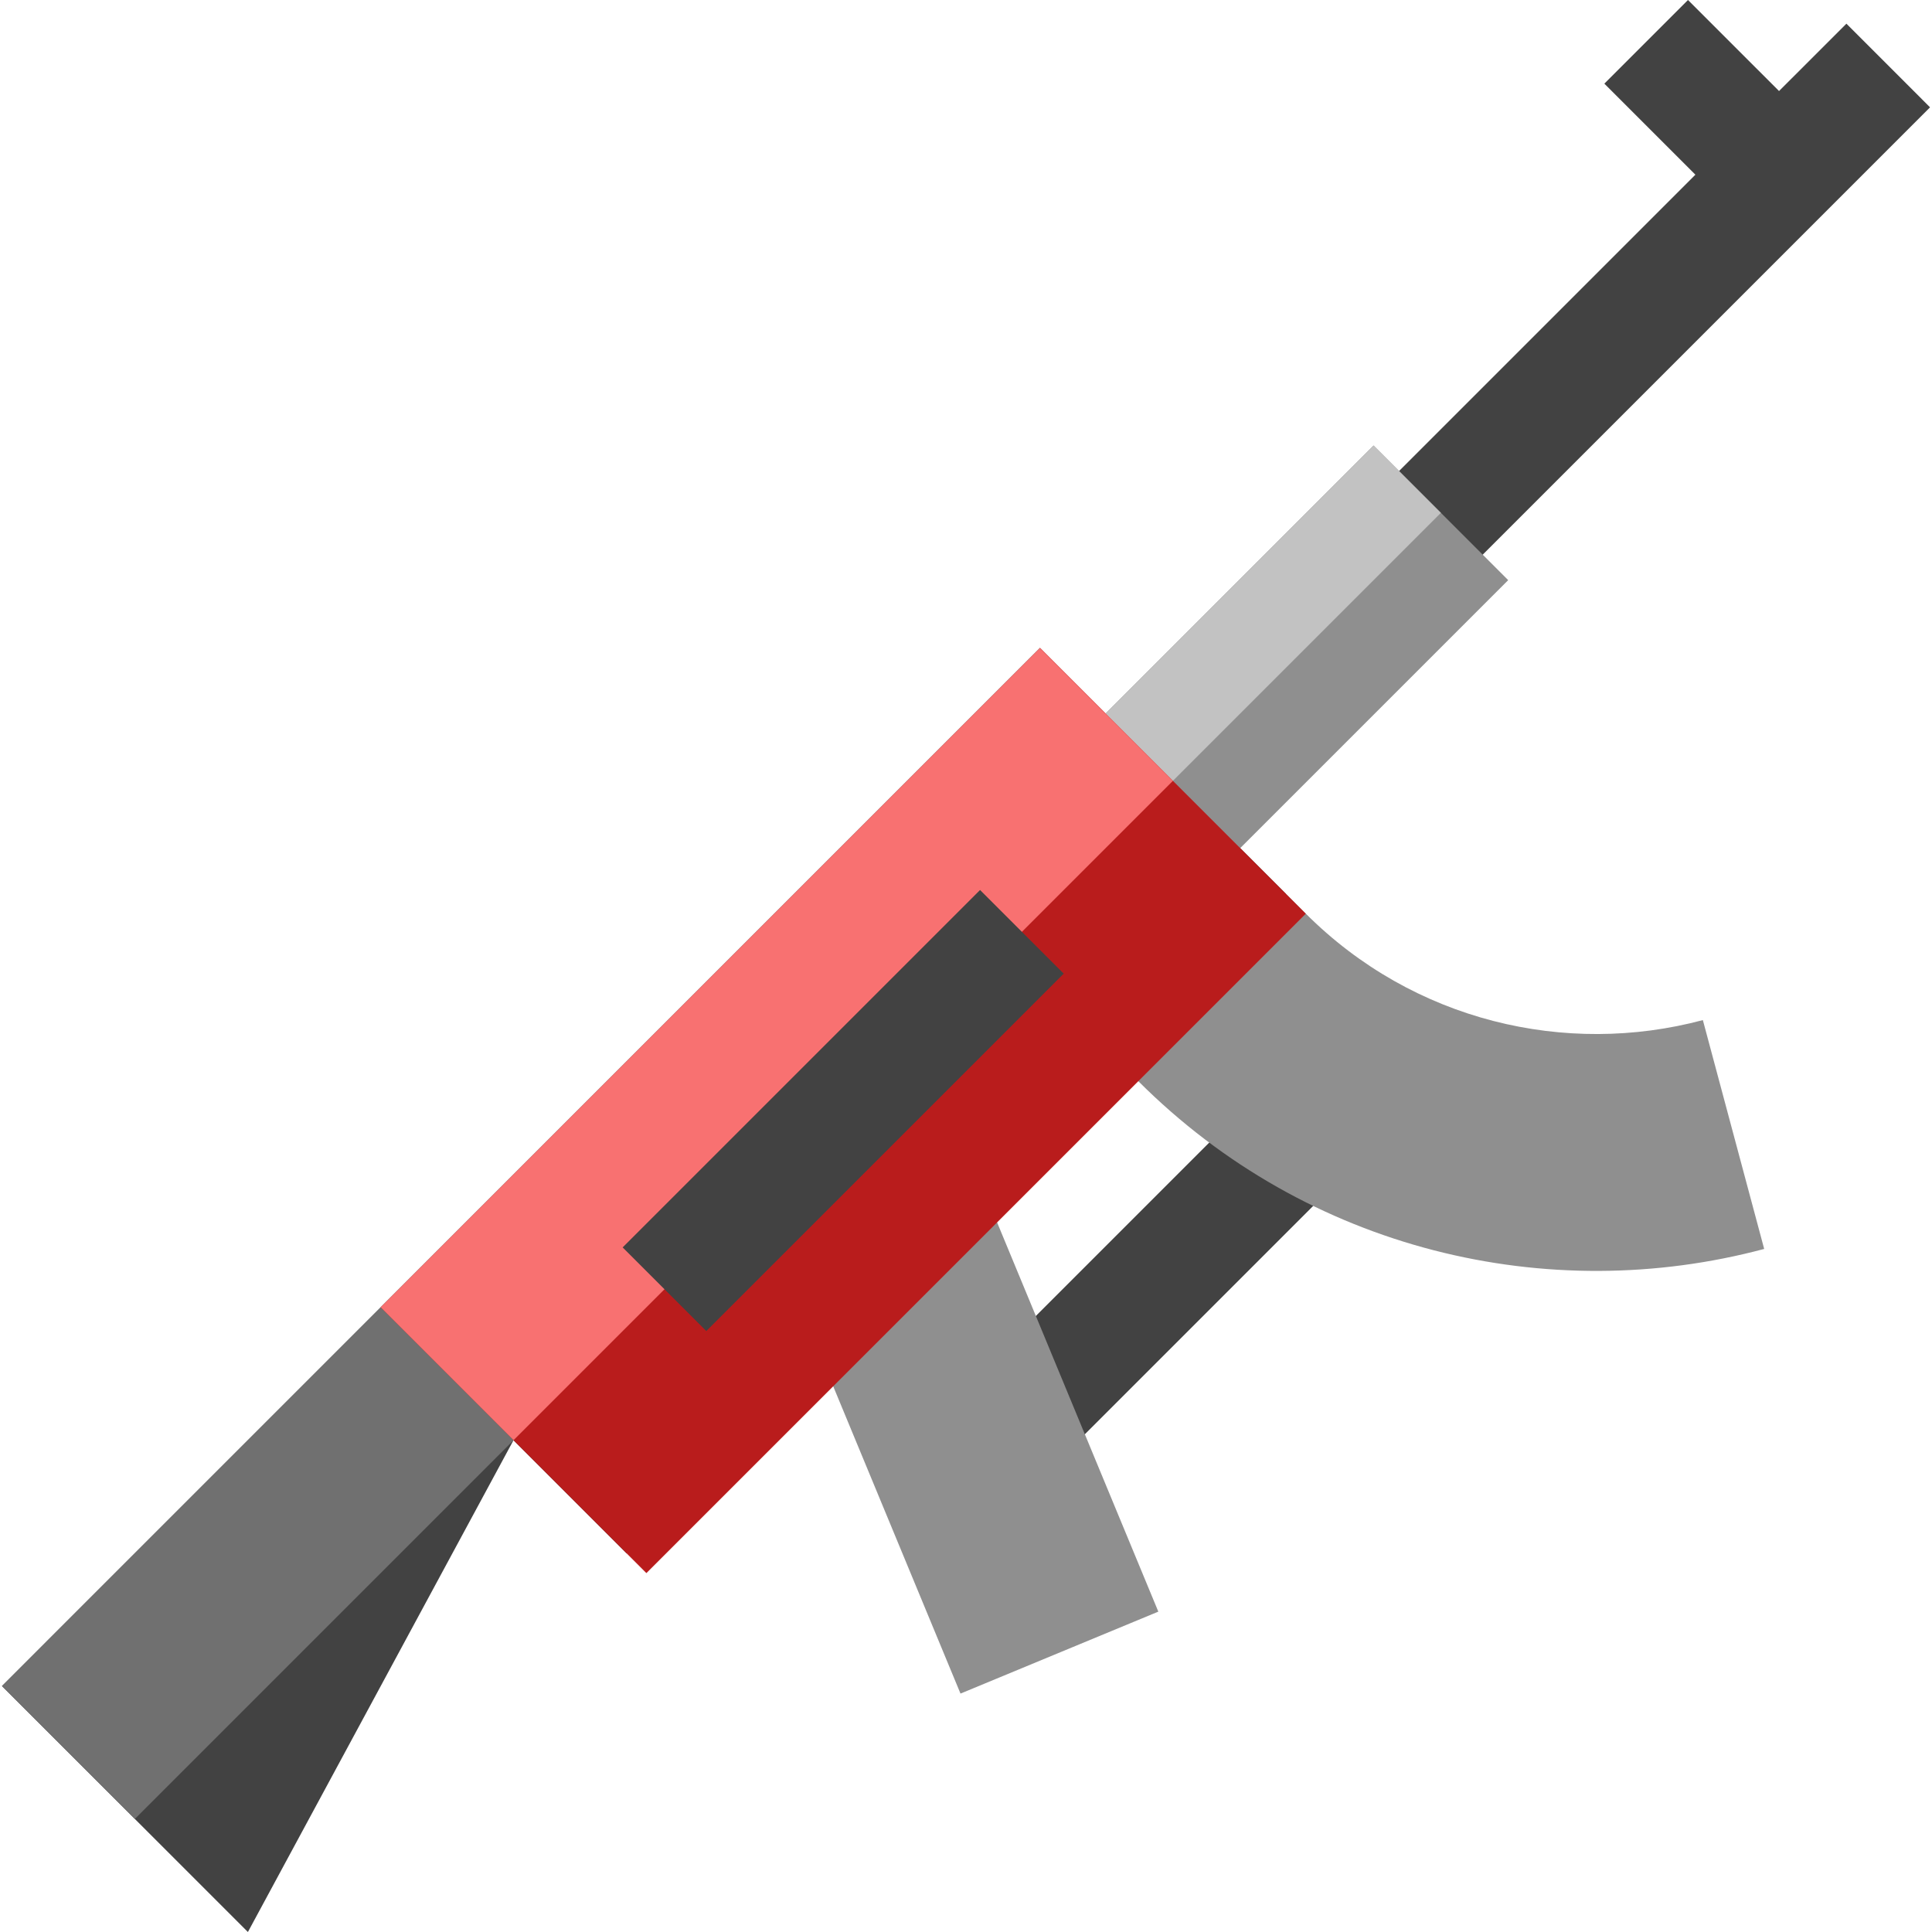
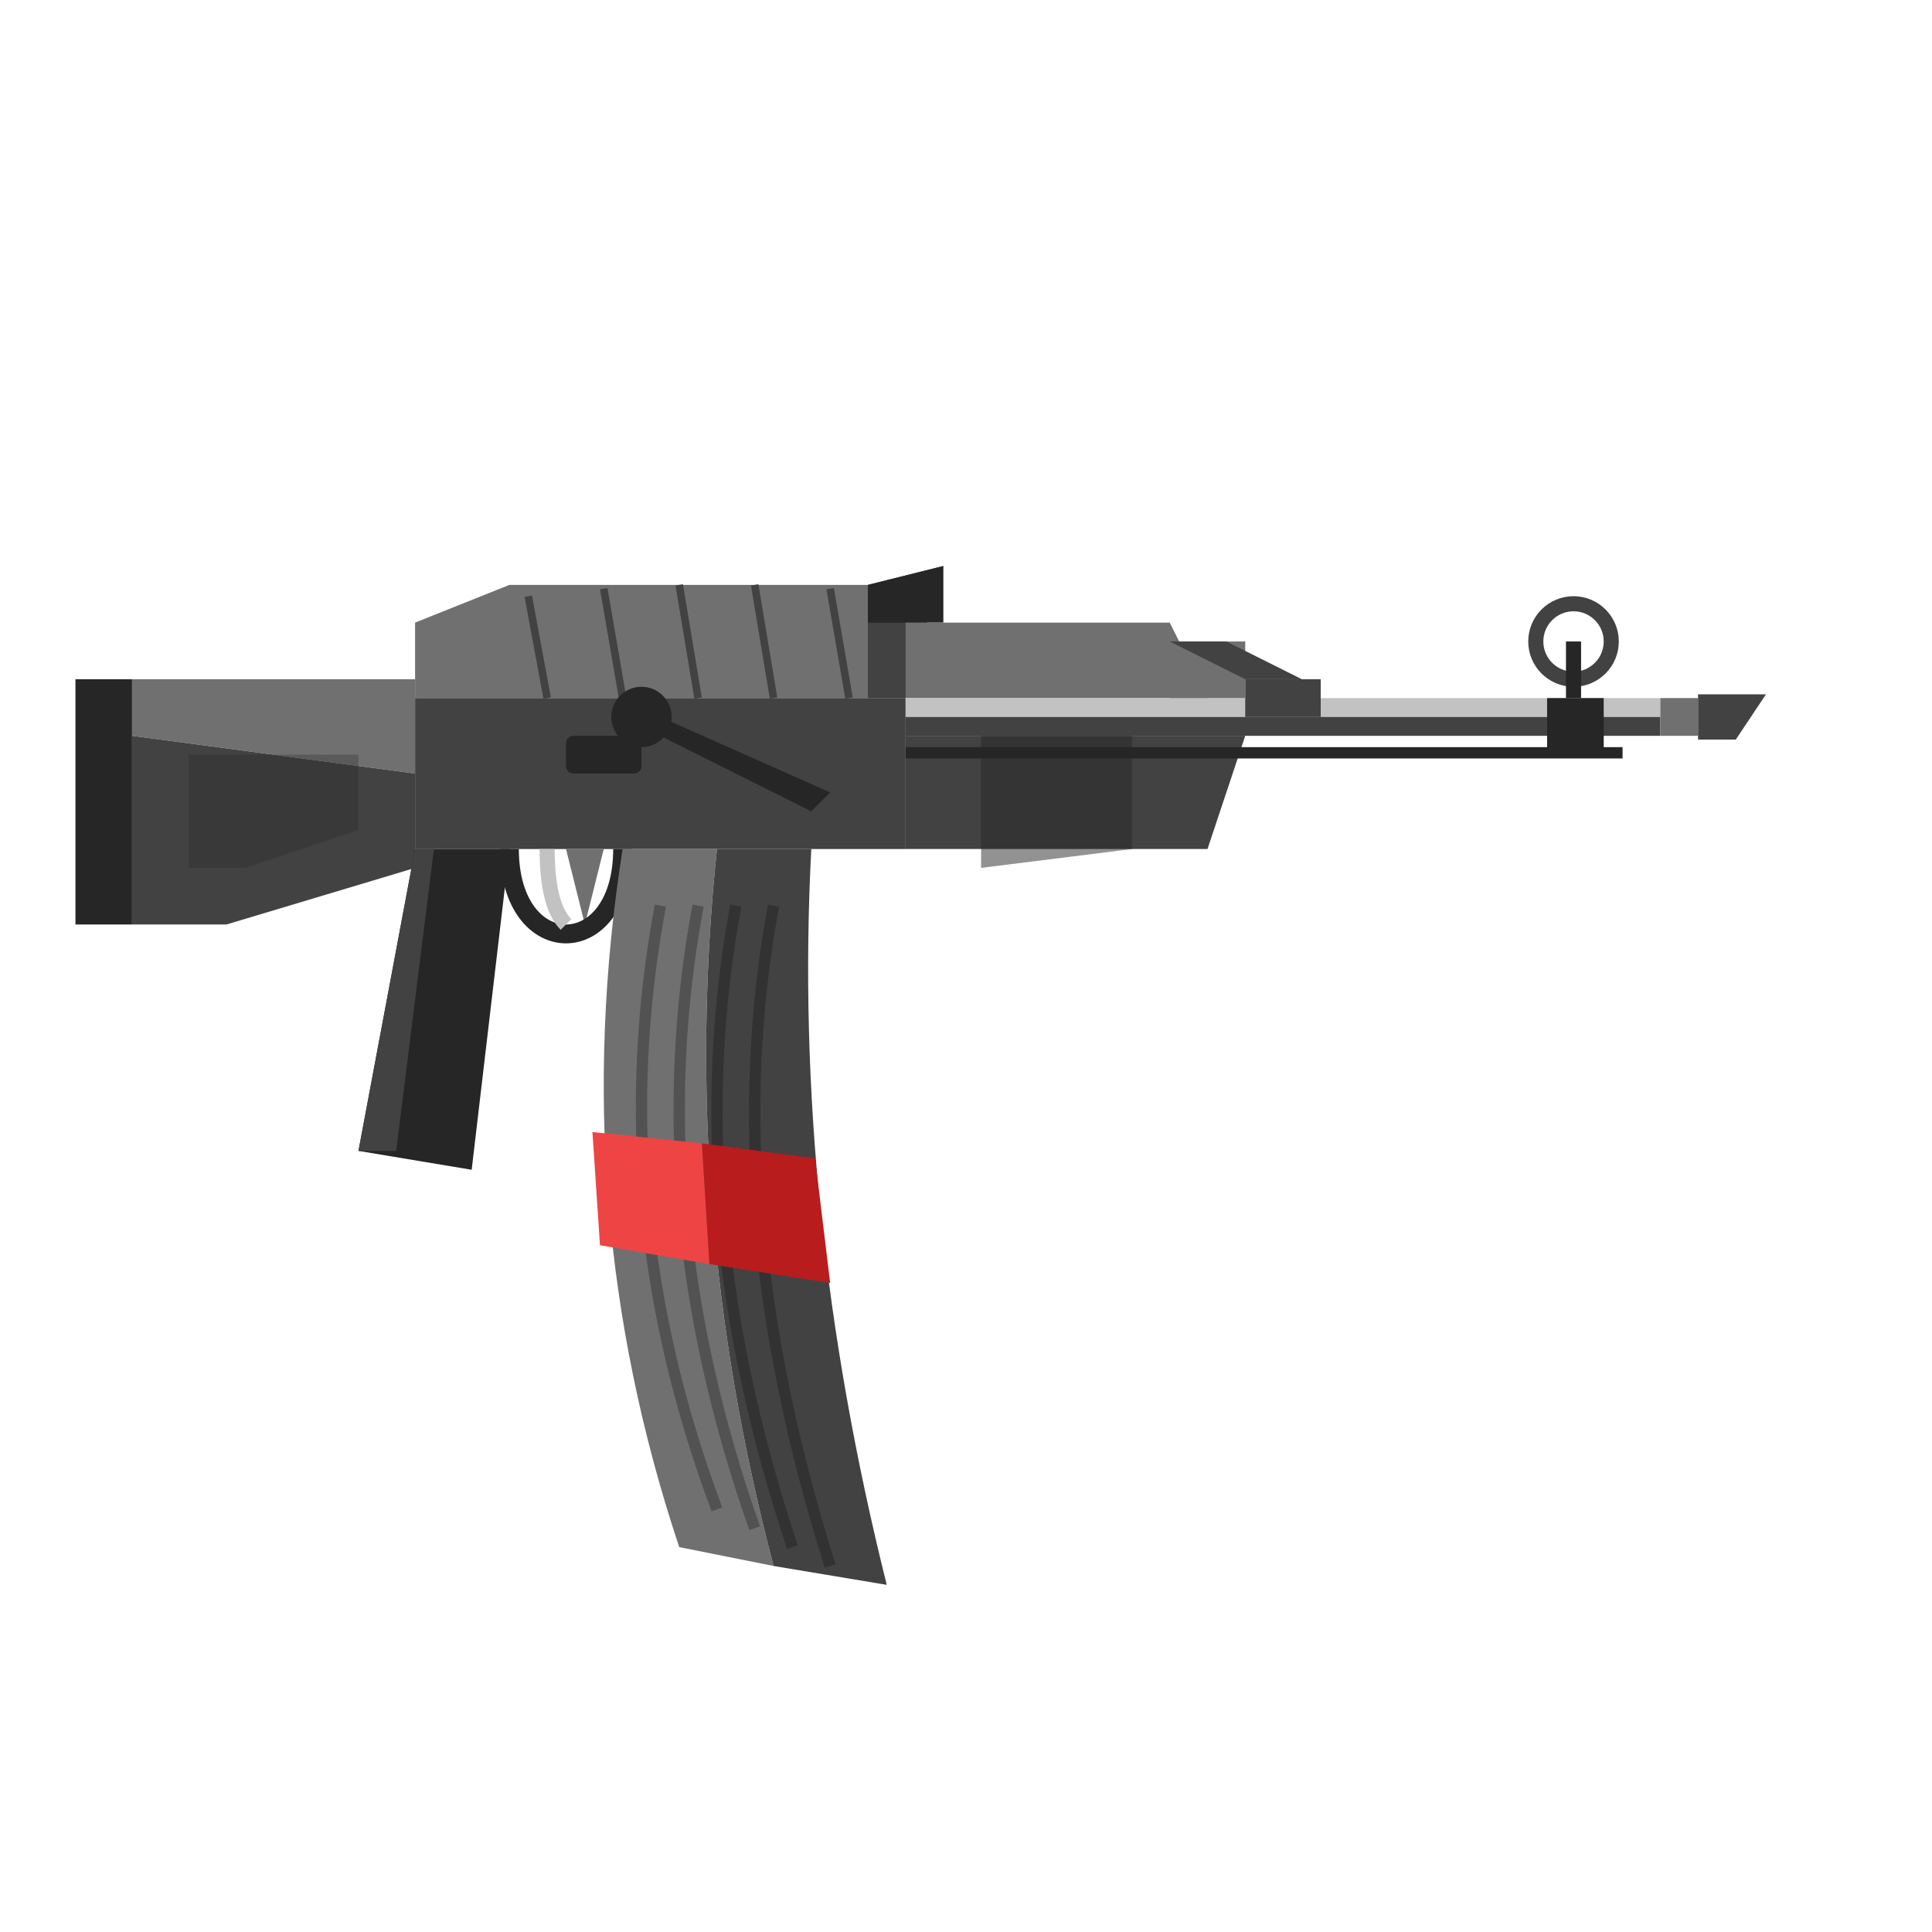
- <svg xmlns="http://www.w3.org/2000/svg" version="1.1" id="Layer_1" x="0px" y="0px" viewBox="0 0 512 512" style="enable-background:new 0 0 512 512;" xml:space="preserve">
-   <rect x="235.809" y="324.824" transform="matrix(0.7071 -0.7071 0.7071 0.7071 -151.4565 315.3481)" style="fill:#424242;" width="138.243" height="31.348" />
-   <g>
-     <polygon style="fill:#8F8F8F;" points="215.402,354.327 254.541,448.818 306.969,427.101 258.835,310.895" />
-     <path style="fill:#8F8F8F;" d="M346.049,242.126l-35.21-35.21l-44.391,44.391l35.21,35.21         c44.938,44.938,108.586,59.757,165.869,44.465l-16.251-60.648C414.937,280.036,374.558,270.635,346.049,242.126z" />
-   </g>
-   <g>
-     <polygon style="fill:#424242;" points="471.463,24.126 447.337,0 425.171,22.166 449.297,46.293 335.252,160.338 357.418,182.505          511.482,28.441 489.316,6.274" />
-     <polygon style="fill:#424242;" points="100.868,346.469 0.518,446.82 65.698,512 136.078,381.679 166.049,411.65 340.799,236.899          275.619,171.718" />
-   </g>
-   <rect x="211.93" y="181.054" transform="matrix(-0.7071 0.7071 -0.7071 -0.7071 677.5671 131.9103)" style="fill:#8F8F8F;" width="199.068" height="50.459" />
-   <rect x="203.009" y="184.762" transform="matrix(-0.7071 0.7071 -0.7071 -0.7071 656.0391 123.0084)" style="fill:#C2C2C2;" width="199.068" height="25.224" />
-   <rect x="99.889" y="244.508" transform="matrix(-0.7071 0.7071 -0.7071 -0.7071 589.5687 344.4008)" style="fill:#b91c1c;" width="247.135" height="99.592" />
-   <rect x="82.276" y="251.804" transform="matrix(-0.7071 0.7071 -0.7071 -0.7071 547.0548 326.8047)" style="fill:#f87171;" width="247.135" height="49.794" />
-   <rect x="156.48" y="278.627" transform="matrix(0.7071 -0.7071 0.7071 0.7071 -142.6538 244.2045)" style="fill:#424242;" width="133.949" height="31.348" />
-   <rect x="43.402" y="343.302" transform="matrix(0.7071 0.7071 -0.7071 0.7071 312.9285 73.0389)" style="fill:#707070;" width="49.794" height="141.911" />
+ <svg xmlns="http://www.w3.org/2000/svg" width="512" height="512" viewBox="0 0 512 512" fill="none">
+   <rect x="20" y="180" width="15" height="65" fill="#262626" />
+   <polygon points="35,180 110,180 110,205 35,195" fill="#707070" />
+   <polygon points="35,195 110,205 110,230 60,245 35,245" fill="#424242" />
+   <polygon points="50,200 95,200 95,220 65,230 50,230" fill="#262626" opacity="0.3" />
+   <polygon points="110,185 110,165 135,155 230,155 240,185" fill="#707070" />
+   <path d="M140,158 L145,185" stroke="#424242" stroke-width="2" />
+   <path d="M160,156 L165,185" stroke="#424242" stroke-width="2" />
+   <path d="M180,155 L185,185" stroke="#424242" stroke-width="2" />
+   <path d="M200,155 L205,185" stroke="#424242" stroke-width="2" />
+   <path d="M220,156 L225,185" stroke="#424242" stroke-width="2" />
+   <rect x="110" y="185" width="130" height="40" fill="#424242" />
+   <rect x="150" y="195" width="20" height="10" rx="2" fill="#262626" />
+   <circle cx="170" cy="190" r="8" fill="#262626" />
+   <polygon points="165,190 175,190 220,210 215,215" fill="#262626" />
+   <polygon points="150,225 160,225 155,245" fill="#707070" />
+   <polygon points="110,225 135,225 125,310 95,305" fill="#262626" />
+   <polygon points="110,225 115,225 105,305 95,305" fill="#424242" />
+   <path d="M135,225 C135,255 165,255 165,225" fill="none" stroke="#262626" stroke-width="5" />
+   <path d="M145,225 Q145,240 150,245" fill="none" stroke="#C2C2C2" stroke-width="4" />
+   <path d="M165,225 Q150,320 180,410 L205,415 Q180,320 190,225 Z" fill="#707070" />
+   <path d="M190,225 Q180,320 205,415 L235,420 Q210,320 215,225 Z" fill="#424242" />
+   <path d="M175,240 Q160,320 190,400" fill="none" stroke="#262626" stroke-width="3" opacity="0.4" />
+   <path d="M185,240 Q170,320 200,405" fill="none" stroke="#262626" stroke-width="3" opacity="0.4" />
+   <path d="M195,240 Q180,320 210,410" fill="none" stroke="#1A1A1A" stroke-width="3" opacity="0.4" />
+   <path d="M205,240 Q190,320 220,415" fill="none" stroke="#1A1A1A" stroke-width="3" opacity="0.4" />
+   <polygon points="157,300 186,303 188,335 159,330" fill="#ef4444" />
+   <polygon points="186,303 216,307 220,340 188,335" fill="#b91c1c" />
+   <polygon points="230,155 250,150 240,185 230,185" fill="#424242" />
+   <polygon points="230,155 250,150 250,165 230,165" fill="#262626" />
+   <polygon points="240,165 310,165 320,185 240,185" fill="#707070" />
+   <polygon points="240,195 330,195 320,225 240,225" fill="#424242" />
+   <polygon points="260,195 300,195 300,225 260,230" fill="#262626" opacity="0.5" />
+   <rect x="240" y="198" width="190" height="3" fill="#262626" />
+   <rect x="240" y="185" width="200" height="5" fill="#C2C2C2" />
+   <rect x="240" y="190" width="200" height="5" fill="#424242" />
+   <rect x="310" y="170" width="20" height="15" fill="#707070" />
+   <polygon points="330,180 345,180 325,170 310,170" fill="#424242" />
+   <rect x="330" y="180" width="20" height="10" fill="#424242" />
+   <rect x="410" y="185" width="15" height="15" fill="#262626" />
+   <circle cx="417" cy="170" r="10" fill="none" stroke="#424242" stroke-width="4" />
+   <rect x="415" y="170" width="4" height="15" fill="#262626" />
+   <rect x="440" y="185" width="10" height="10" fill="#707070" />
+   <polygon points="450,184 468,184 460,196 450,196" fill="#424242" />
</svg>
